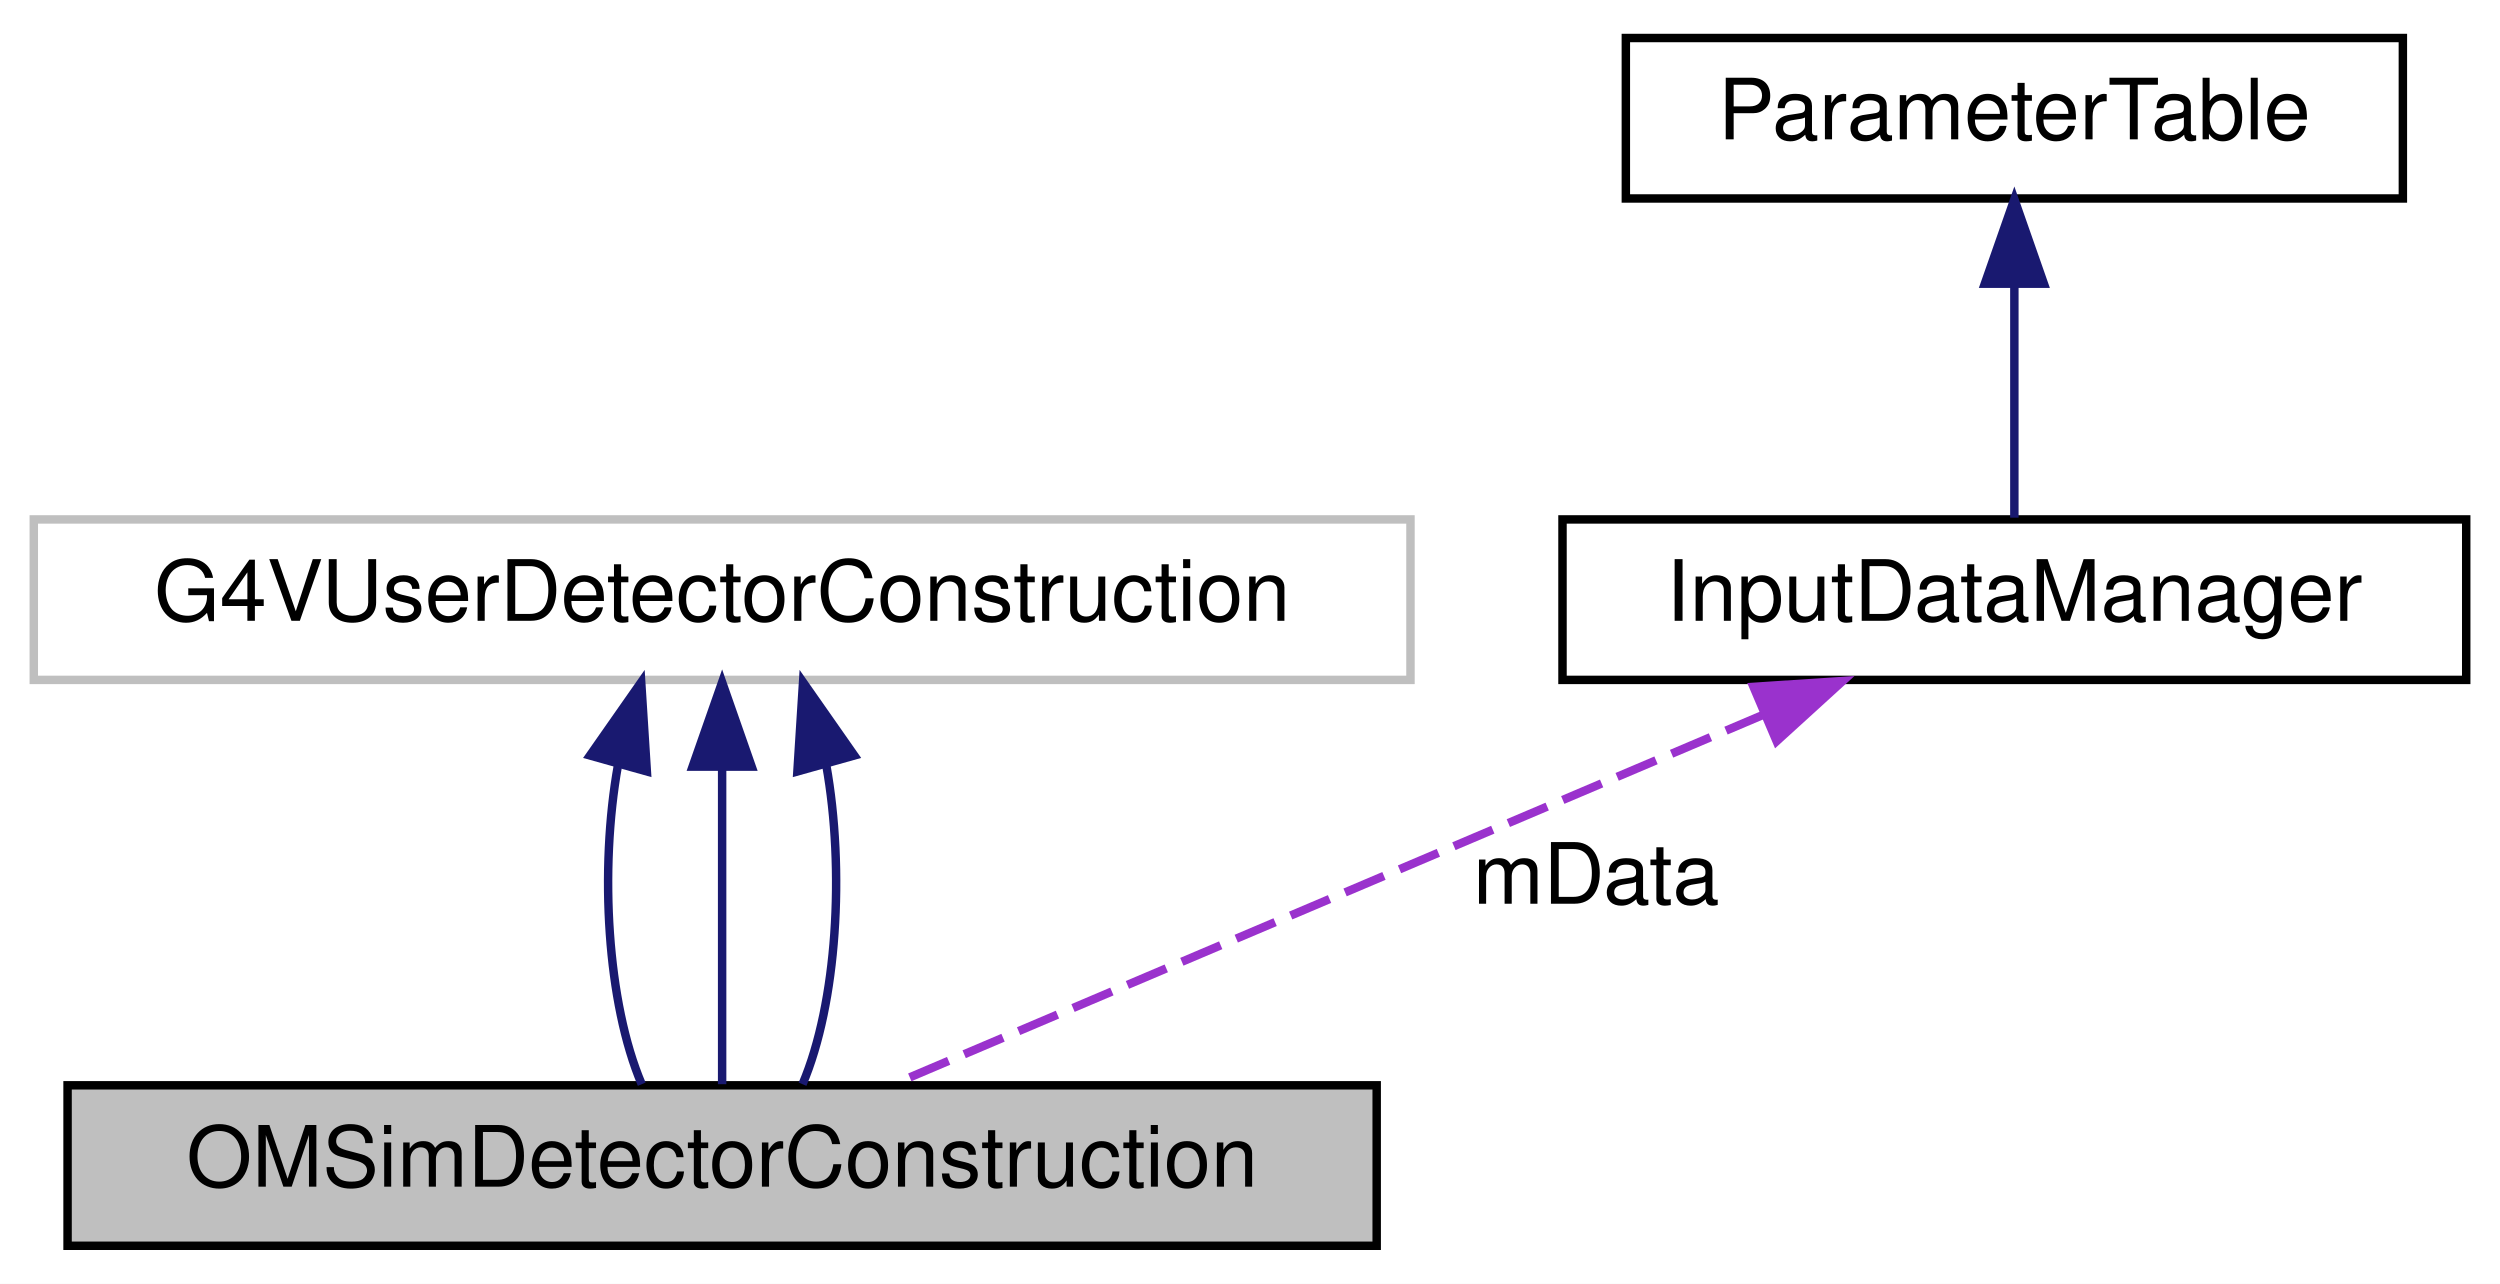
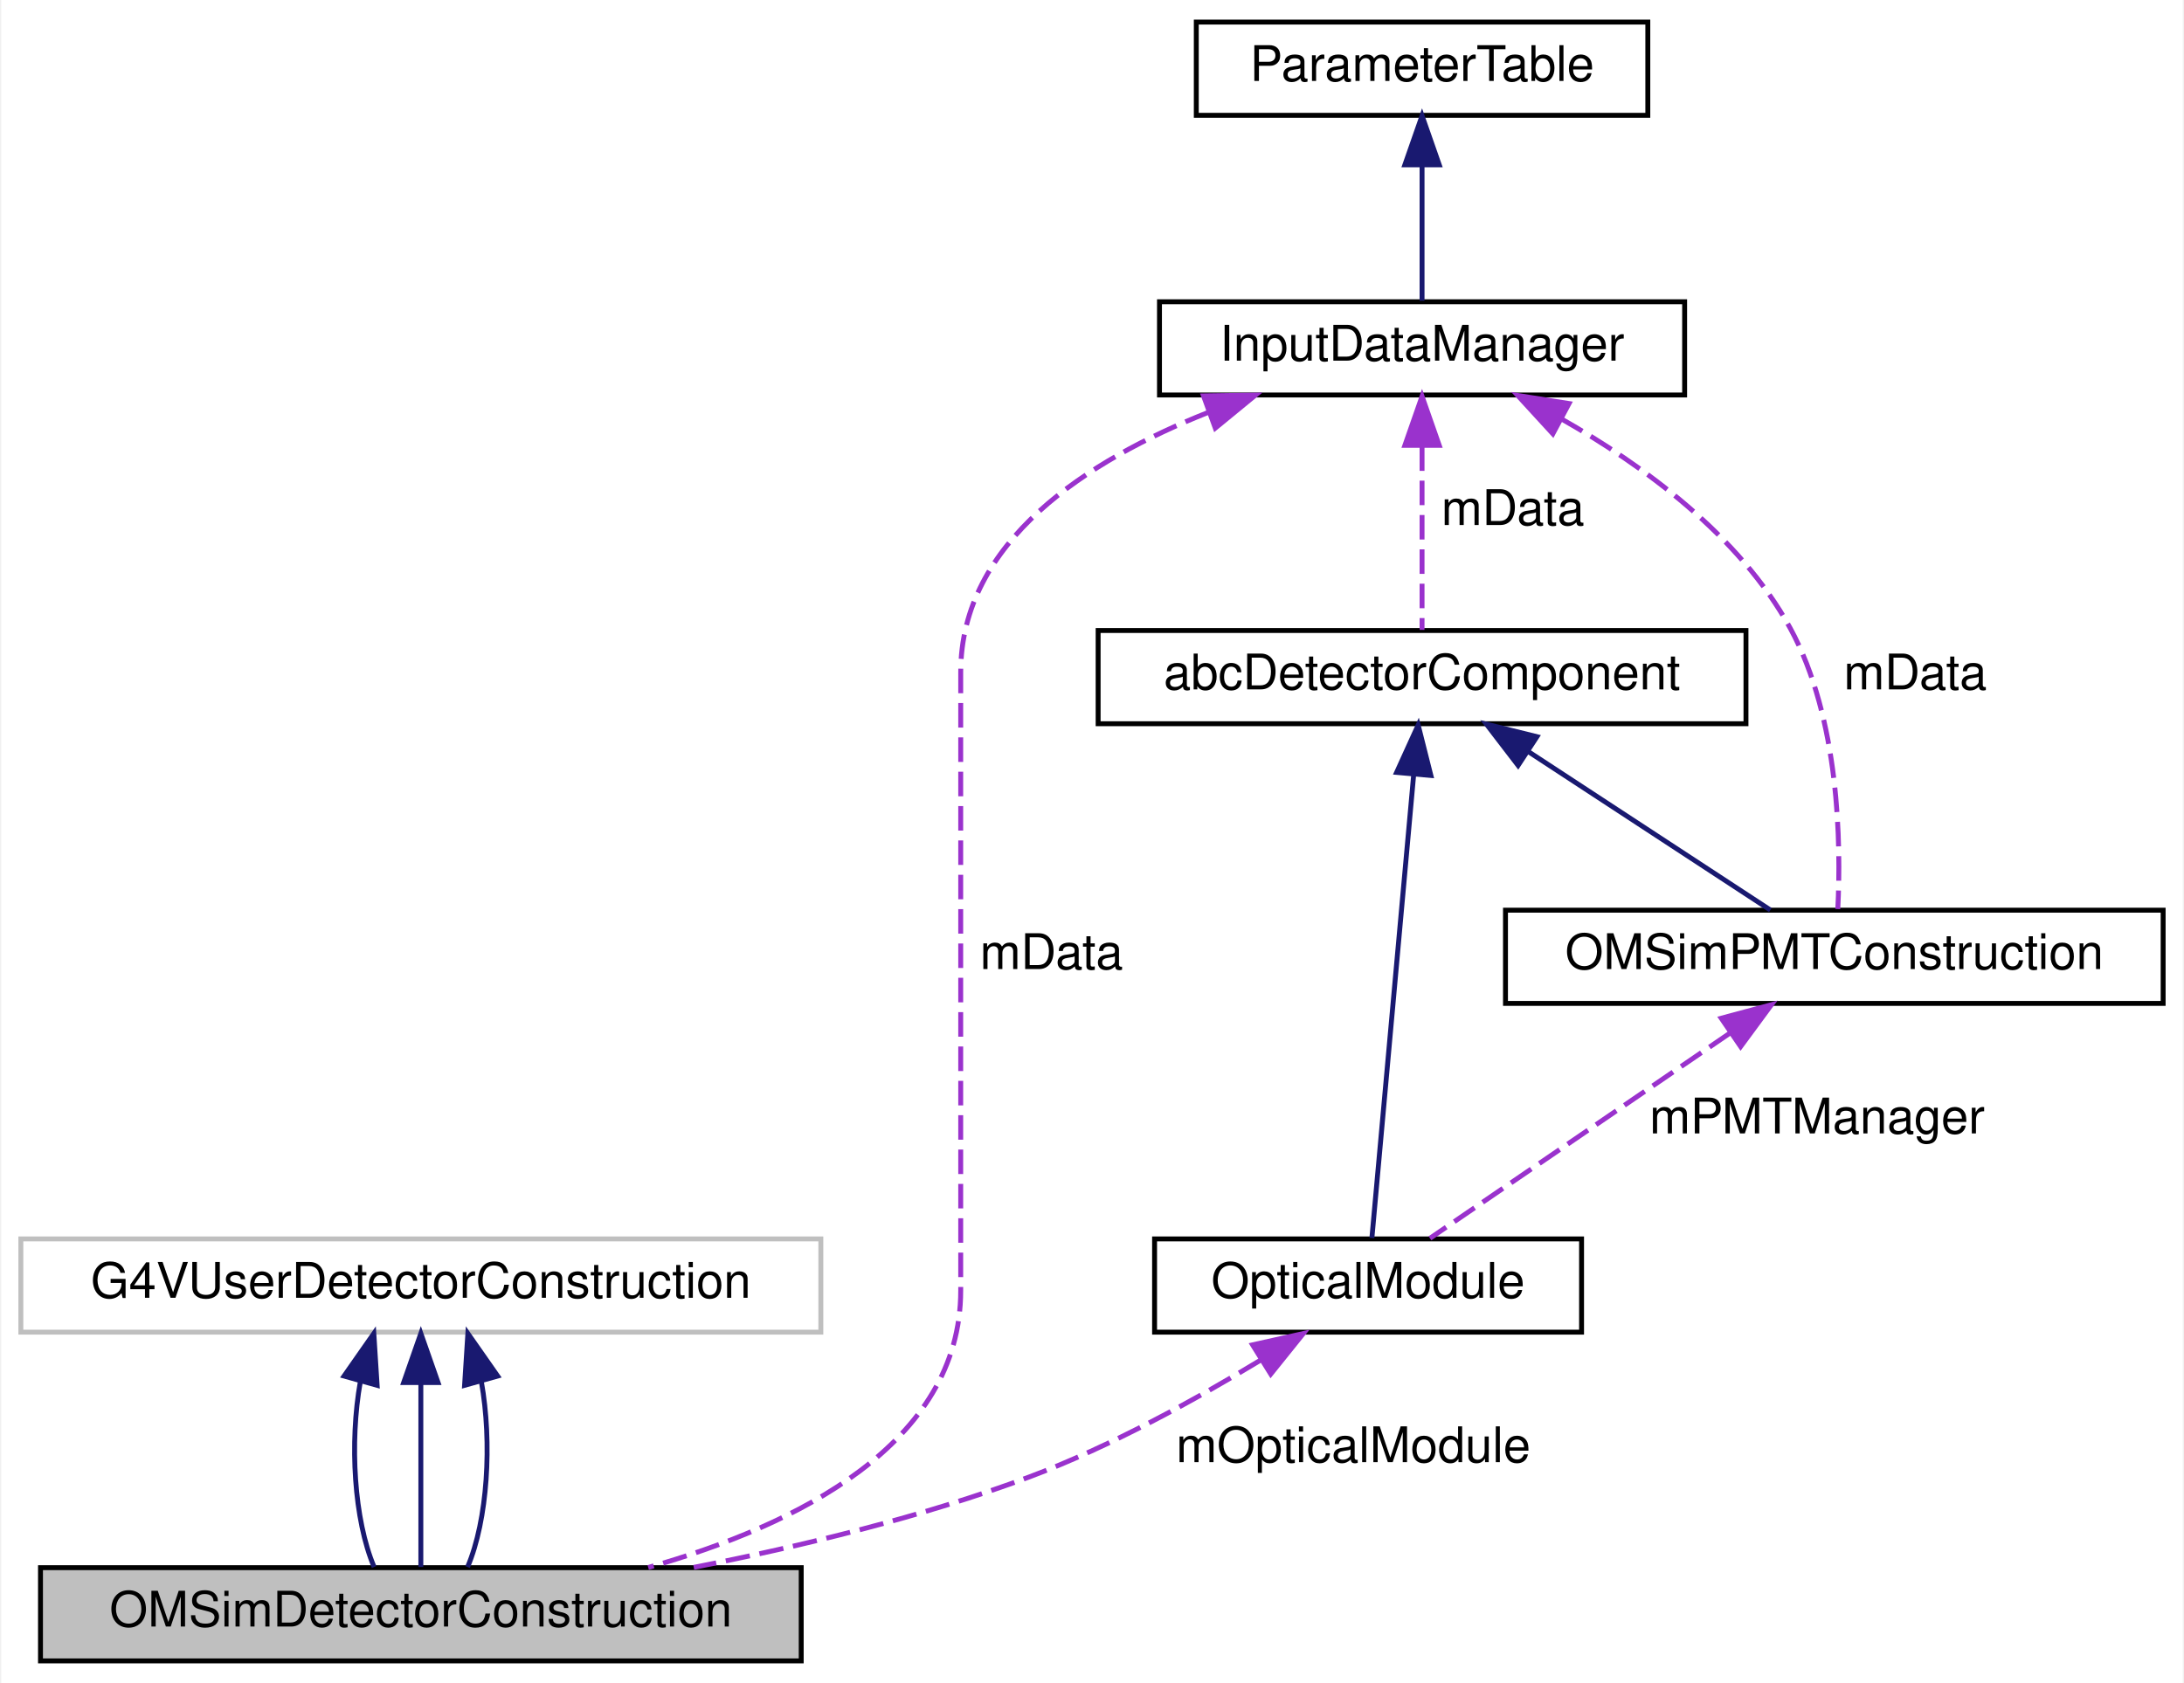
- <svg xmlns="http://www.w3.org/2000/svg" xmlns:xlink="http://www.w3.org/1999/xlink" width="296pt" height="152pt" viewBox="0.00 0.00 296.00 152.00">
-   <g id="graph0" class="graph" transform="scale(1 1) rotate(0) translate(4 148)">
-     <polygon fill="white" stroke="transparent" points="-4,4 -4,-148 292,-148 292,4 -4,4" />
+ <svg xmlns="http://www.w3.org/2000/svg" xmlns:xlink="http://www.w3.org/1999/xlink" width="445pt" height="343pt" viewBox="0.00 0.00 444.50 343.00">
+   <g id="graph0" class="graph" transform="scale(1 1) rotate(0) translate(4 339)">
+     <polygon fill="white" stroke="transparent" points="-4,4 -4,-339 440.5,-339 440.5,4 -4,4" />
    <g id="node1" class="node">
      <g id="a_node1">
        <a xlink:title="Class for detector construction in the effective area simulation.">
          <polygon fill="#bfbfbf" stroke="black" points="4,-0.5 4,-19.5 159,-19.5 159,-0.5 4,-0.5" />
          <text text-anchor="middle" x="81.5" y="-7.5" font-family="Helvetica,sans-Serif" font-size="10.00">OMSimDetectorConstruction</text>
        </a>
      </g>
    </g>
    <g id="node2" class="node">
      <g id="a_node2">
        <a xlink:title=" ">
          <polygon fill="white" stroke="#bfbfbf" points="0,-67.5 0,-86.5 163,-86.5 163,-67.5 0,-67.5" />
          <text text-anchor="middle" x="81.5" y="-74.5" font-family="Helvetica,sans-Serif" font-size="10.00">G4VUserDetectorConstruction</text>
        </a>
      </g>
    </g>
    <g id="edge1" class="edge">
      <path fill="none" stroke="midnightblue" d="M69.17,-57.41C66.95,-44.99 67.89,-29.22 71.98,-19.63" />
      <polygon fill="midnightblue" stroke="midnightblue" points="65.85,-58.55 71.92,-67.23 72.59,-56.66 65.85,-58.55" />
    </g>
    <g id="edge2" class="edge">
      <path fill="none" stroke="midnightblue" d="M81.5,-57.04C81.5,-44.67 81.5,-29.12 81.5,-19.63" />
      <polygon fill="midnightblue" stroke="midnightblue" points="78,-57.23 81.5,-67.23 85,-57.23 78,-57.23" />
    </g>
    <g id="edge3" class="edge">
      <path fill="none" stroke="midnightblue" d="M93.83,-57.41C96.05,-44.99 95.11,-29.22 91.02,-19.63" />
      <polygon fill="midnightblue" stroke="midnightblue" points="90.41,-56.66 91.08,-67.23 97.15,-58.55 90.41,-56.66" />
    </g>
    <g id="node3" class="node">
      <g id="a_node3">
-         <a xlink:href="class_input_data_manager.html" target="_top" xlink:title=" ">
-           <polygon fill="white" stroke="black" points="181,-67.5 181,-86.5 288,-86.5 288,-67.5 181,-67.5" />
-           <text text-anchor="middle" x="234.5" y="-74.5" font-family="Helvetica,sans-Serif" font-size="10.00">InputDataManager</text>
+         <a xlink:href="class_optical_module.html" target="_top" xlink:title="Base class for OMs works as interface.">
+           <polygon fill="white" stroke="black" points="231,-67.5 231,-86.5 318,-86.5 318,-67.5 231,-67.5" />
+           <text text-anchor="middle" x="274.5" y="-74.5" font-family="Helvetica,sans-Serif" font-size="10.00">OpticalModule</text>
        </a>
      </g>
    </g>
    <g id="edge4" class="edge">
-       <path fill="none" stroke="#9a32cd" stroke-dasharray="5,2" d="M204.96,-63.45C174.66,-50.58 128.35,-30.9 101.9,-19.67" />
-       <polygon fill="#9a32cd" stroke="#9a32cd" points="203.61,-66.68 214.18,-67.37 206.35,-60.24 203.61,-66.68" />
-       <text text-anchor="middle" x="185" y="-41" font-family="Helvetica,sans-Serif" font-size="10.00"> mData</text>
+       <path fill="none" stroke="#9a32cd" stroke-dasharray="5,2" d="M252.52,-61.75C239.34,-53.76 221.99,-44.18 205.5,-38 183.74,-29.84 158.85,-23.82 137.11,-19.56" />
+       <polygon fill="#9a32cd" stroke="#9a32cd" points="250.97,-64.91 261.31,-67.22 254.67,-58.96 250.97,-64.91" />
+       <text text-anchor="middle" x="271.5" y="-41" font-family="Helvetica,sans-Serif" font-size="10.00"> mOpticalModule</text>
    </g>
    <g id="node4" class="node">
      <g id="a_node4">
-         <a xlink:href="class_parameter_table.html" target="_top" xlink:title=" ">
-           <polygon fill="white" stroke="black" points="188.5,-124.5 188.5,-143.5 280.5,-143.5 280.5,-124.5 188.5,-124.5" />
-           <text text-anchor="middle" x="234.5" y="-131.5" font-family="Helvetica,sans-Serif" font-size="10.00">ParameterTable</text>
+         <a xlink:href="classabc_detector_component.html" target="_top" xlink:title="Abstract base class used for constructing detector components.">
+           <polygon fill="white" stroke="black" points="219.5,-191.5 219.5,-210.5 351.5,-210.5 351.5,-191.5 219.5,-191.5" />
+           <text text-anchor="middle" x="285.5" y="-198.5" font-family="Helvetica,sans-Serif" font-size="10.00">abcDetectorComponent</text>
        </a>
      </g>
    </g>
    <g id="edge5" class="edge">
-       <path fill="none" stroke="midnightblue" d="M234.5,-114.12C234.5,-104.82 234.5,-94.06 234.5,-86.71" />
-       <polygon fill="midnightblue" stroke="midnightblue" points="231,-114.41 234.5,-124.41 238,-114.41 231,-114.41" />
+       <path fill="none" stroke="midnightblue" d="M283.8,-181.19C281.39,-154.4 277.05,-106.31 275.28,-86.69" />
+       <polygon fill="midnightblue" stroke="midnightblue" points="280.32,-181.58 284.71,-191.23 287.3,-180.95 280.32,-181.58" />
+     </g>
+     <g id="node7" class="node">
+       <g id="a_node7">
+         <a xlink:href="class_o_m_sim_p_m_t_construction.html" target="_top" xlink:title=" ">
+           <polygon fill="white" stroke="black" points="302.5,-134.5 302.5,-153.5 436.5,-153.5 436.5,-134.5 302.5,-134.5" />
+           <text text-anchor="middle" x="369.5" y="-141.5" font-family="Helvetica,sans-Serif" font-size="10.00">OMSimPMTConstruction</text>
+         </a>
+       </g>
+     </g>
+     <g id="edge9" class="edge">
+       <path fill="none" stroke="midnightblue" d="M307.15,-185.82C322.76,-175.61 343.31,-162.15 356.47,-153.53" />
+       <polygon fill="midnightblue" stroke="midnightblue" points="305.07,-183 298.62,-191.41 308.91,-188.86 305.07,-183" />
+     </g>
+     <g id="node5" class="node">
+       <g id="a_node5">
+         <a xlink:href="class_input_data_manager.html" target="_top" xlink:title=" ">
+           <polygon fill="white" stroke="black" points="232,-258.5 232,-277.5 339,-277.5 339,-258.5 232,-258.5" />
+           <text text-anchor="middle" x="285.5" y="-265.5" font-family="Helvetica,sans-Serif" font-size="10.00">InputDataManager</text>
+         </a>
+       </g>
+     </g>
+     <g id="edge11" class="edge">
+       <path fill="none" stroke="#9a32cd" stroke-dasharray="5,2" d="M241.91,-254.94C217.33,-245.2 191.5,-228.62 191.5,-202 191.5,-202 191.5,-202 191.5,-76 191.5,-44.61 157.89,-28.06 127.83,-19.54" />
+       <polygon fill="#9a32cd" stroke="#9a32cd" points="240.97,-258.32 251.56,-258.47 243.37,-251.75 240.97,-258.32" />
+       <text text-anchor="middle" x="210" y="-141.5" font-family="Helvetica,sans-Serif" font-size="10.00"> mData</text>
+     </g>
+     <g id="edge6" class="edge">
+       <path fill="none" stroke="#9a32cd" stroke-dasharray="5,2" d="M285.5,-248.04C285.5,-235.67 285.5,-220.12 285.5,-210.63" />
+       <polygon fill="#9a32cd" stroke="#9a32cd" points="282,-248.23 285.5,-258.23 289,-248.23 282,-248.23" />
+       <text text-anchor="middle" x="304" y="-232" font-family="Helvetica,sans-Serif" font-size="10.00"> mData</text>
+     </g>
+     <g id="edge10" class="edge">
+       <path fill="none" stroke="#9a32cd" stroke-dasharray="5,2" d="M313.83,-253.66C330.46,-244.23 350.18,-229.89 360.5,-211 370.59,-192.53 370.88,-166.96 370.21,-153.73" />
+       <polygon fill="#9a32cd" stroke="#9a32cd" points="312.15,-250.59 304.99,-258.4 315.45,-256.76 312.15,-250.59" />
+       <text text-anchor="middle" x="386" y="-198.5" font-family="Helvetica,sans-Serif" font-size="10.00"> mData</text>
+     </g>
+     <g id="node6" class="node">
+       <g id="a_node6">
+         <a xlink:href="class_parameter_table.html" target="_top" xlink:title=" ">
+           <polygon fill="white" stroke="black" points="239.5,-315.5 239.5,-334.5 331.5,-334.5 331.5,-315.5 239.5,-315.5" />
+           <text text-anchor="middle" x="285.5" y="-322.5" font-family="Helvetica,sans-Serif" font-size="10.00">ParameterTable</text>
+         </a>
+       </g>
+     </g>
+     <g id="edge7" class="edge">
+       <path fill="none" stroke="midnightblue" d="M285.5,-305.12C285.5,-295.82 285.5,-285.06 285.5,-277.71" />
+       <polygon fill="midnightblue" stroke="midnightblue" points="282,-305.41 285.5,-315.41 289,-305.41 282,-305.41" />
+     </g>
+     <g id="edge8" class="edge">
+       <path fill="none" stroke="#9a32cd" stroke-dasharray="5,2" d="M348.19,-128.42C329.41,-115.57 302.68,-97.28 287.11,-86.63" />
+       <polygon fill="#9a32cd" stroke="#9a32cd" points="346.46,-131.48 356.69,-134.23 350.41,-125.7 346.46,-131.48" />
+       <text text-anchor="middle" x="366" y="-108" font-family="Helvetica,sans-Serif" font-size="10.00"> mPMTManager</text>
    </g>
  </g>
</svg>
